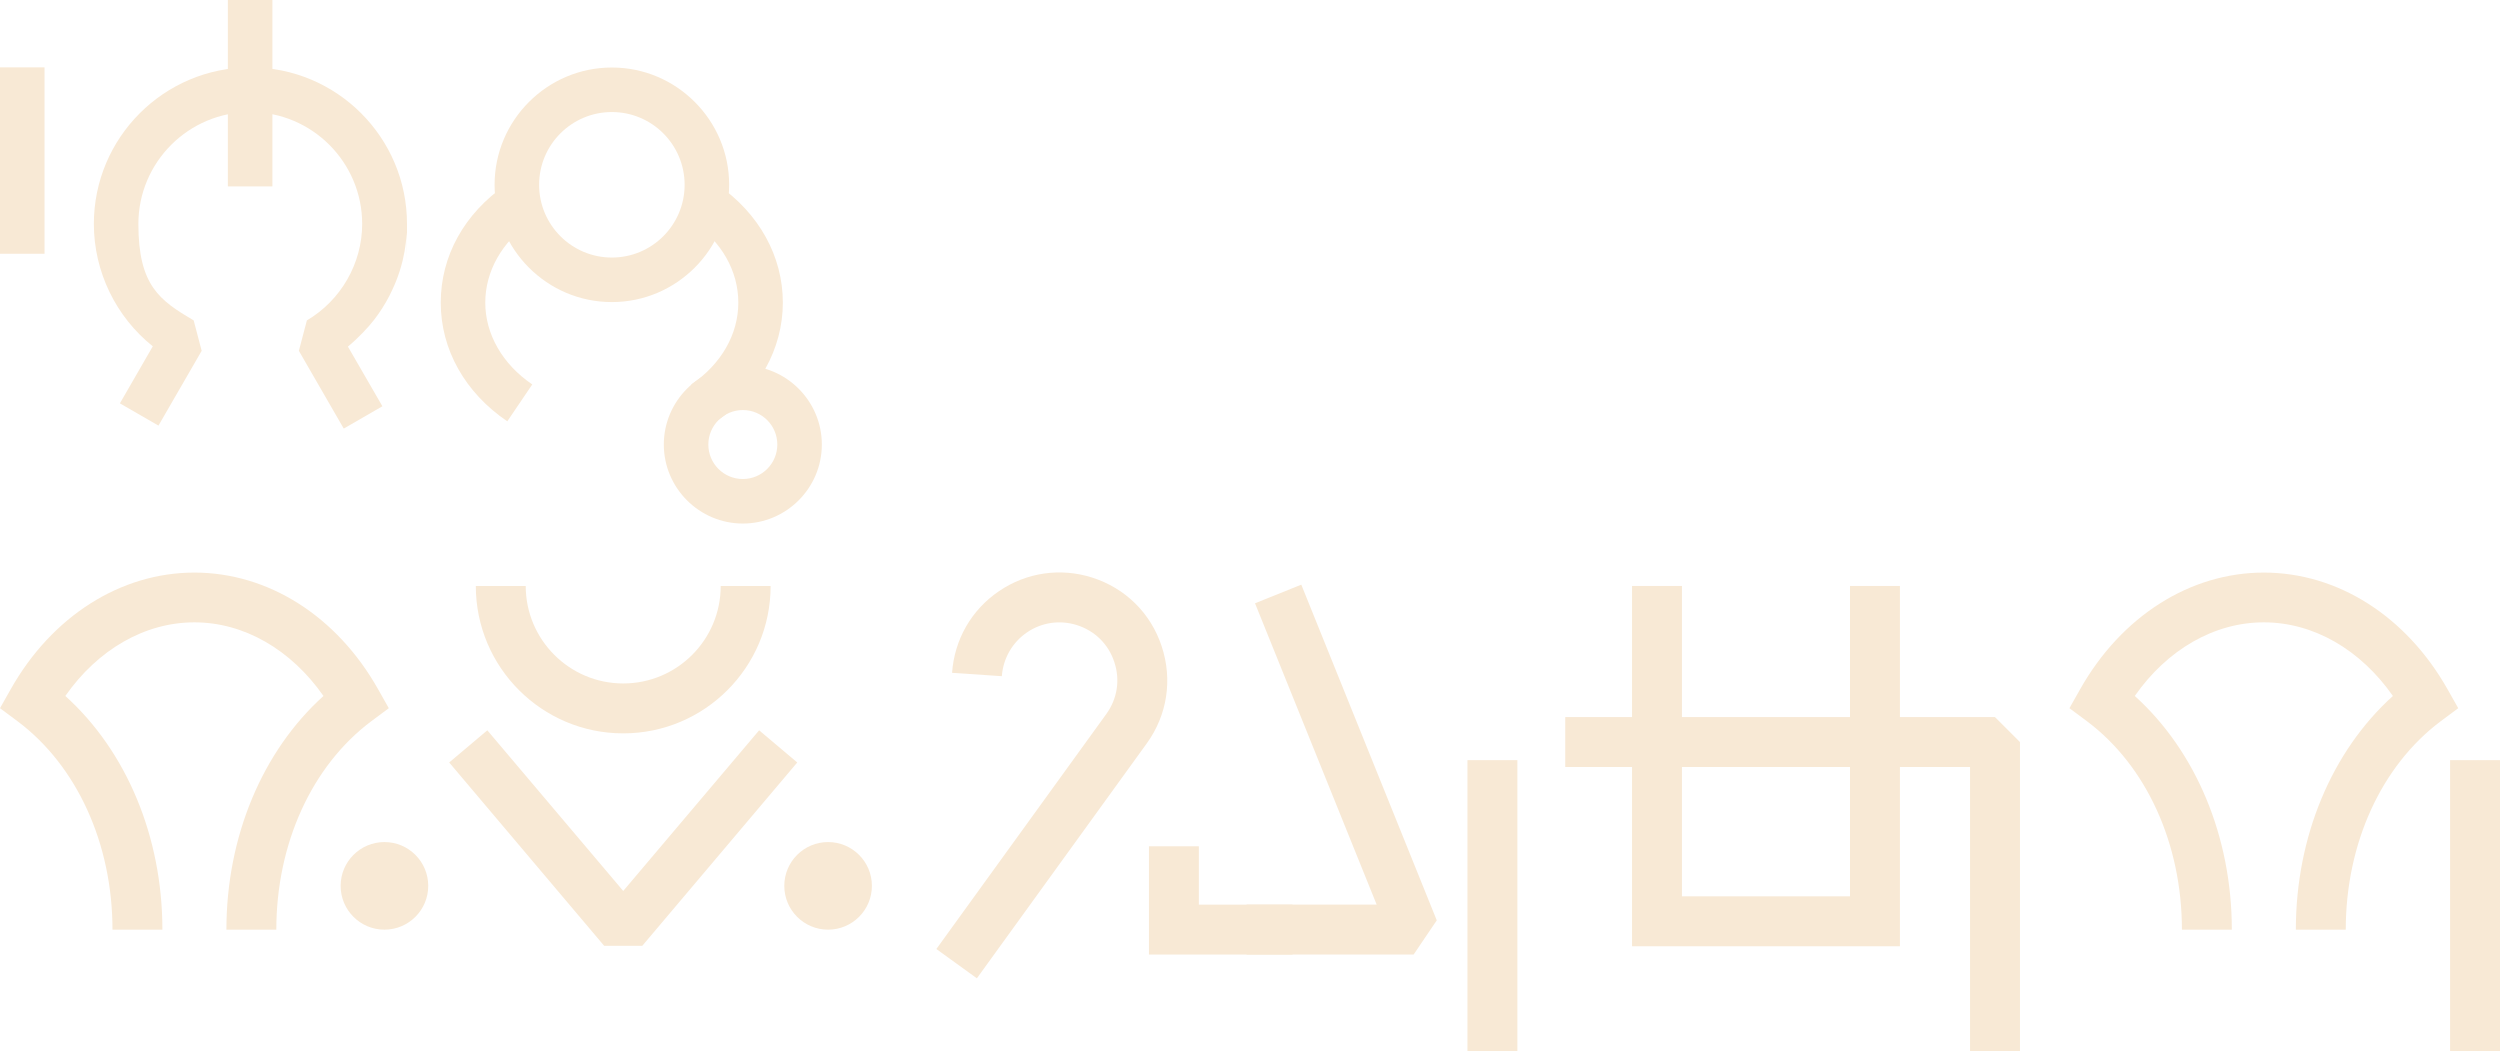
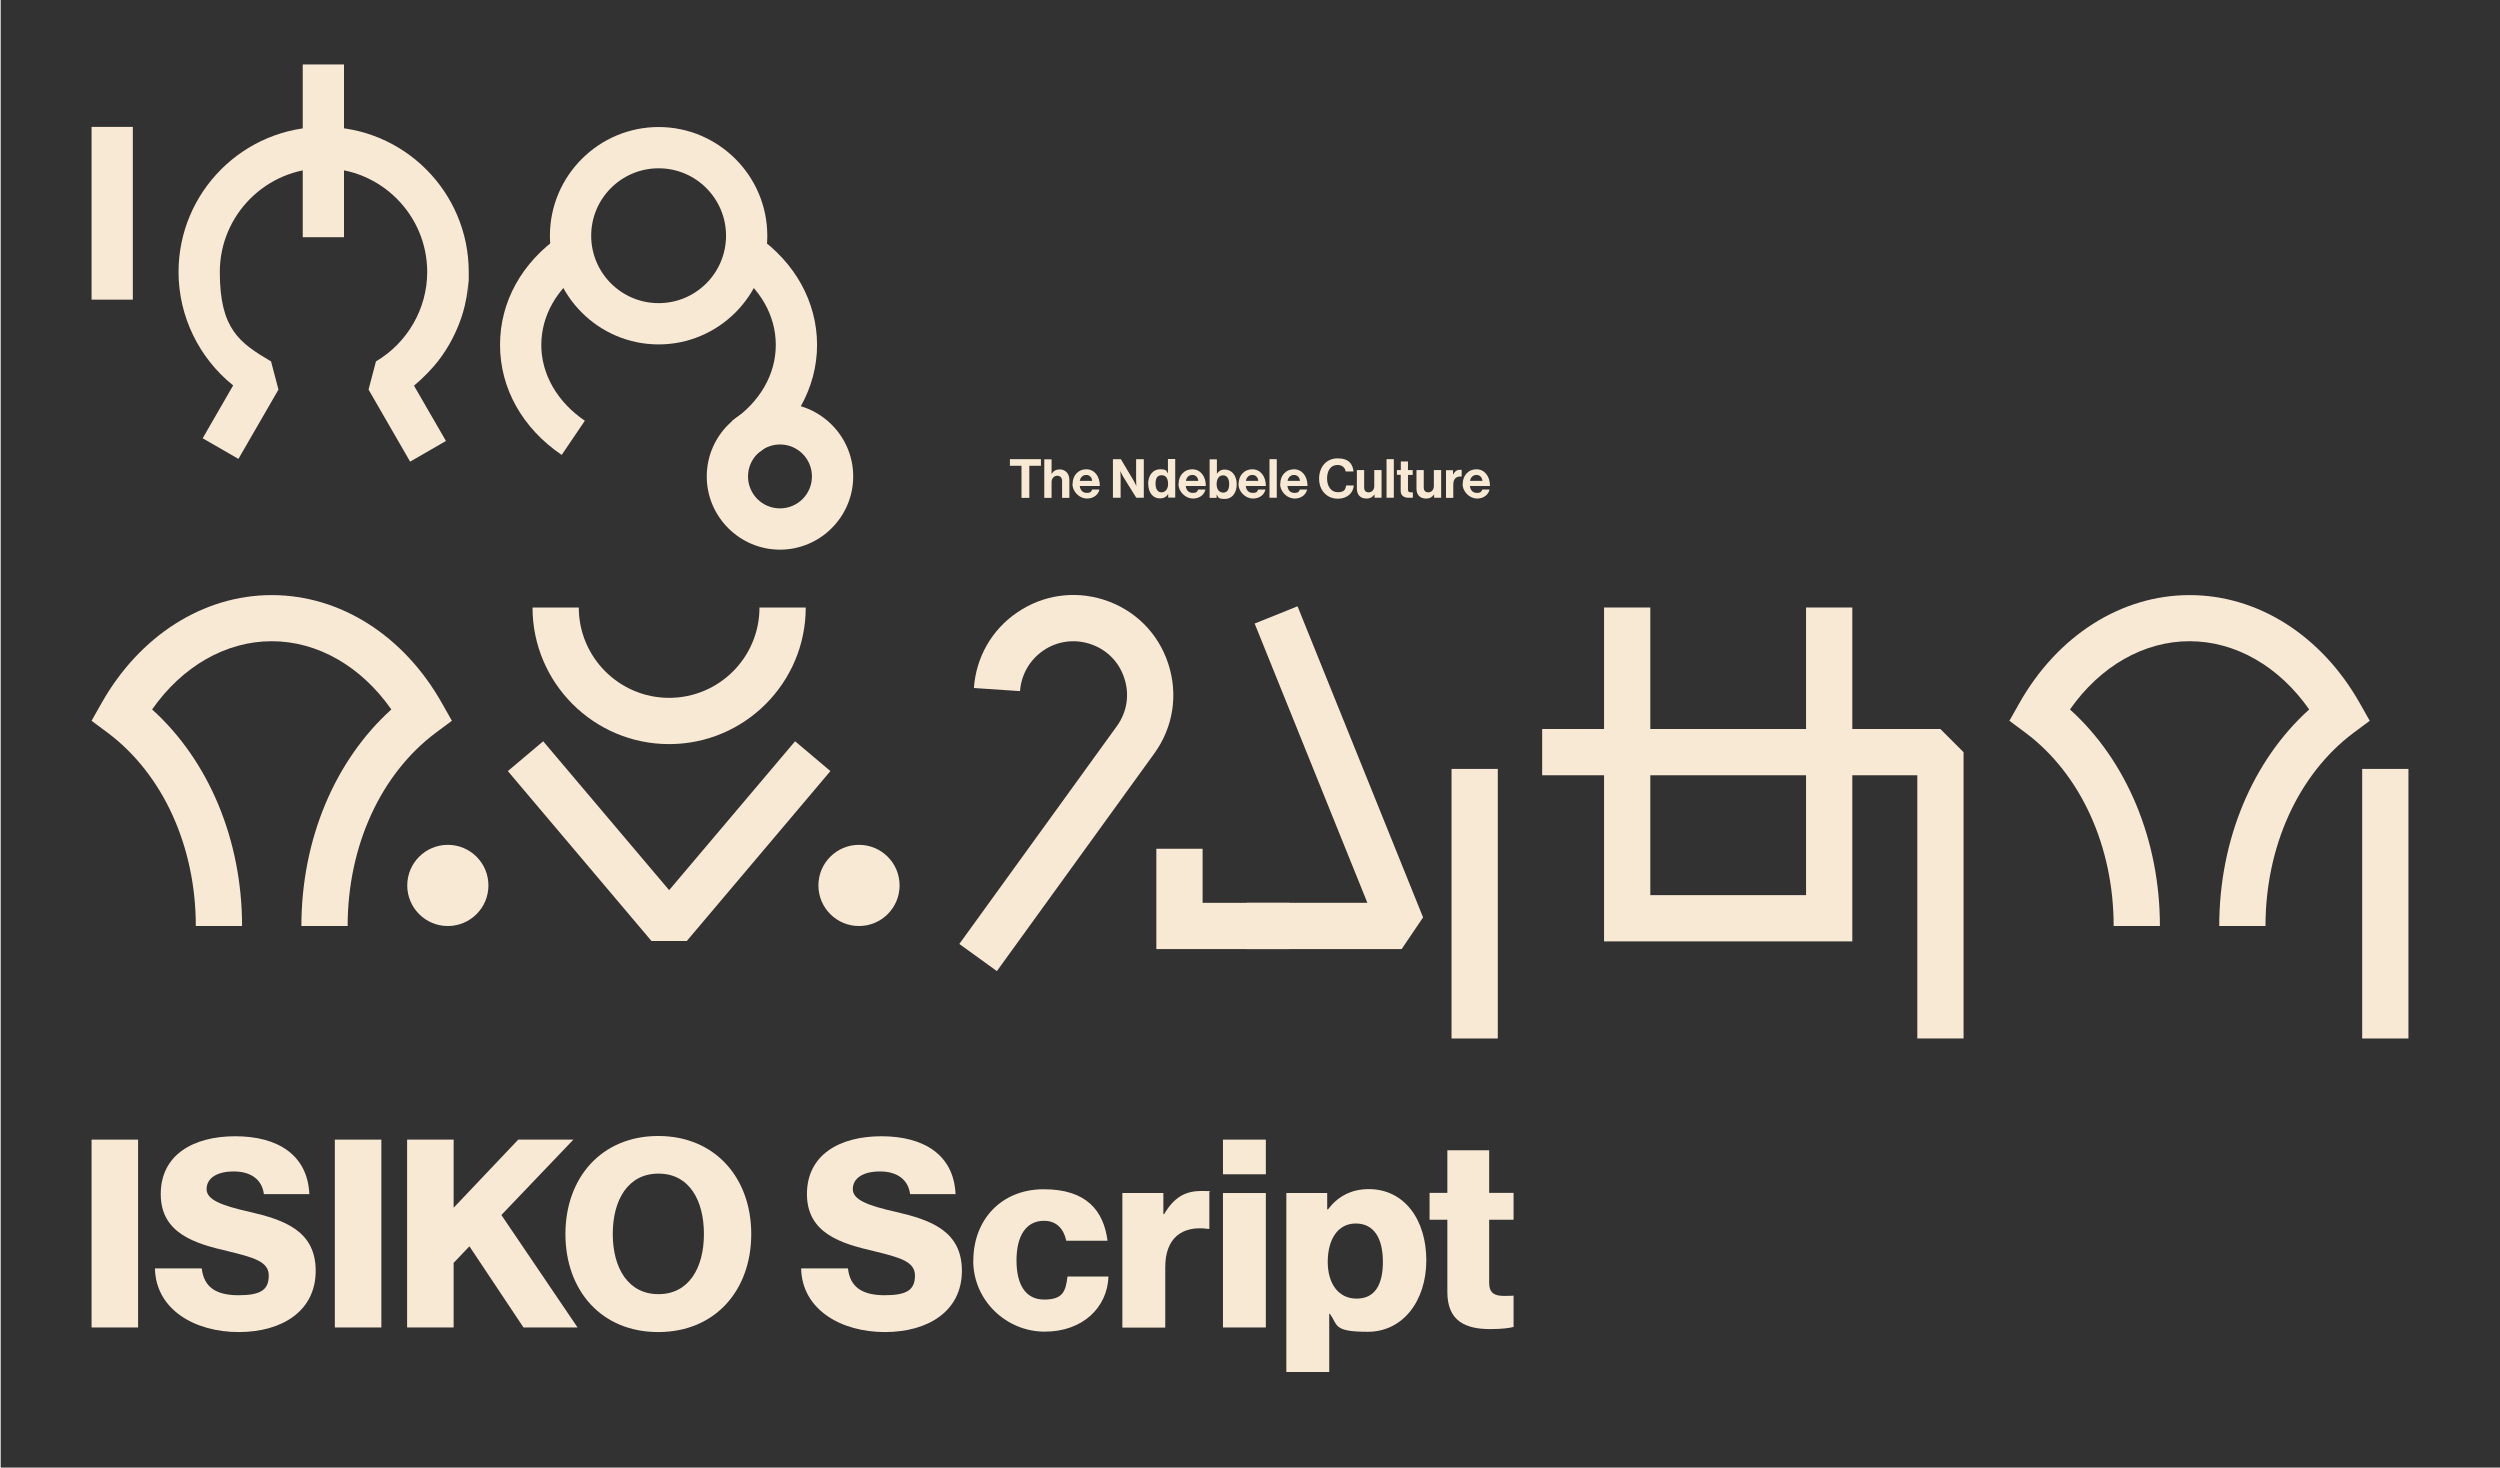
- <svg xmlns="http://www.w3.org/2000/svg" id="Layer_1" version="1.1" viewBox="0 0 1718.1 728.6">
+ <svg xmlns="http://www.w3.org/2000/svg" id="Layer_1" version="1.1" viewBox="0 0 1853.9 1088.3">
  <defs>
    <style>
      .st0 {
+         fill: #323232;
+       }
+ 
+       .st1 {
        fill: #f8e9d5;
      }
    </style>
  </defs>
+   <rect class="st0" x=".5" width="1853.8" height="1088.3" />
  <g>
    <g>
-       <polygon class="st0" points="971.5 656 856.7 656 856.7 621.7 946.1 621.7 862.5 414.6 894.3 401.8 987.4 632.5 971.5 656" />
-       <polygon class="st0" points="888.3 656 789.6 656 789.6 581.6 823.9 581.6 823.9 621.7 888.3 621.7 888.3 656" />
+       <polygon class="st1" points="1039.4 703.8 924.6 703.8 924.6 669.5 1014 669.5 930.4 462.4 962.2 449.6 1055.3 680.3 1039.4 703.8" />
+       <polygon class="st1" points="956.2 703.8 857.5 703.8 857.5 629.4 891.8 629.4 891.8 669.5 956.2 669.5 956.2 703.8" />
    </g>
    <g>
-       <path class="st0" d="M1074.5,510" />
-       <polygon class="st0" points="1305.7 650.3 1121.6 650.3 1121.6 402.7 1155.9 402.7 1155.9 616 1271.4 616 1271.4 402.7 1305.7 402.7 1305.7 650.3" />
+       <path class="st1" d="M1142.4,557.8" />
+       <polygon class="st1" points="1373.6 698.1 1189.5 698.1 1189.5 450.5 1223.8 450.5 1223.8 663.8 1339.3 663.8 1339.3 450.5 1373.6 450.5 1373.6 698.1" />
    </g>
-     <path class="st0" d="M671.3,672.3l-27.8-20.1,116.8-161.5c7.6-10.5,9.6-23.5,5.5-35.7-4-12.3-13.4-21.5-25.7-25.4-11.7-3.7-24.2-1.9-34.3,5-10.1,6.9-16.4,17.9-17.3,30.1l-34.2-2.3c1.6-22.8,13.3-43.3,32.2-56.1,18.9-12.9,42.2-16.3,64-9.4,22.9,7.3,40.4,24.5,47.9,47.4,7.5,22.8,3.8,47.1-10.3,66.6l-116.8,161.5Z" />
-     <rect class="st0" x="1008.5" y="522.4" width="34.3" height="199.9" />
-     <rect class="st0" x="1683.8" y="522.4" width="34.3" height="199.9" />
-     <polygon class="st0" points="1388.2 722.3 1353.9 722.3 1353.9 527.1 1075.7 527.1 1075.7 492.8 1371 492.8 1388.2 510 1388.2 722.3" />
+     <path class="st1" d="M739.2,720.1l-27.8-20.1,116.8-161.5c7.6-10.5,9.6-23.5,5.5-35.7-4-12.3-13.4-21.5-25.7-25.4-11.7-3.7-24.2-1.9-34.3,5s-16.4,17.9-17.3,30.1l-34.2-2.3c1.6-22.8,13.3-43.3,32.2-56.1,18.9-12.9,42.2-16.3,64-9.4,22.9,7.3,40.4,24.5,47.9,47.4,7.5,22.8,3.8,47.1-10.3,66.6l-116.8,161.5h0Z" />
+     <rect class="st1" x="1076.4" y="570.2" width="34.3" height="199.9" />
+     <rect class="st1" x="1751.7" y="570.2" width="34.3" height="199.9" />
+     <polygon class="st1" points="1456.1 770.1 1421.8 770.1 1421.8 574.9 1143.6 574.9 1143.6 540.6 1438.9 540.6 1456.1 557.8 1456.1 770.1" />
    <g>
-       <path class="st0" d="M428.3,504c-55.9,0-101.3-45.4-101.3-101.3h34.3c0,36.9,30,67,67,67s67-30,67-67h34.3c0,55.9-45.4,101.3-101.3,101.3Z" />
-       <polygon class="st0" points="441.4 650 415.2 650 308.7 524 334.9 501.9 428.3 612.3 521.7 501.9 547.9 524 441.4 650" />
-       <circle class="st0" cx="569.1" cy="608.8" r="30.1" />
-       <circle class="st0" cx="264.2" cy="608.8" r="30.1" />
-       <path class="st0" d="M189.9,638.9h-34.3c0-63.9,24.7-122.7,66.7-160.6-22.3-31.9-54.6-50.6-88.7-50.6s-66.4,18.7-88.7,50.6c42,37.9,66.7,96.7,66.7,160.6h-34.3c0-59.1-24.4-112.6-65.2-143.2l-12.1-9,7.4-13.1c28.3-50.1,75.5-80.1,126.2-80.1s97.9,29.9,126.2,80.1l7.4,13.1-12.1,9c-40.8,30.6-65.2,84.1-65.2,143.2Z" />
+       <path class="st1" d="M496.2,551.8c-55.9,0-101.3-45.4-101.3-101.3h34.3c0,36.9,30,67,67,67s67-30,67-67h34.3c0,55.9-45.4,101.3-101.3,101.3Z" />
+       <polygon class="st1" points="509.3 697.8 483.1 697.8 376.6 571.8 402.8 549.7 496.2 660.1 589.6 549.7 615.8 571.8 509.3 697.8" />
+       <circle class="st1" cx="637" cy="656.6" r="30.1" />
+       <circle class="st1" cx="332.1" cy="656.6" r="30.1" />
+       <path class="st1" d="M257.8,686.7h-34.3c0-63.9,24.7-122.7,66.7-160.6-22.3-31.9-54.6-50.6-88.7-50.6s-66.4,18.7-88.7,50.6c42,37.9,66.7,96.7,66.7,160.6h-34.3c0-59.1-24.4-112.6-65.2-143.2l-12.1-9,7.4-13.1c28.3-50.1,75.5-80.1,126.2-80.1s97.9,29.9,126.2,80.1l7.4,13.1-12.1,9c-40.8,30.6-65.2,84.1-65.2,143.2h0Z" />
    </g>
-     <path class="st0" d="M1612.1,638.9h-34.3c0-63.9,24.7-122.7,66.7-160.6-22.3-31.9-54.6-50.6-88.7-50.6s-66.4,18.7-88.7,50.6c42,37.9,66.7,96.7,66.7,160.6h-34.3c0-59.1-24.4-112.6-65.2-143.2l-12.1-9,7.4-13.1c28.3-50.1,75.5-80.1,126.2-80.1s97.8,29.9,126.2,80.1l7.4,13.1-12.1,9c-40.8,30.6-65.2,84.1-65.2,143.2Z" />
+     <path class="st1" d="M1680,686.7h-34.3c0-63.9,24.7-122.7,66.7-160.6-22.3-31.9-54.6-50.6-88.7-50.6s-66.4,18.7-88.7,50.6c42,37.9,66.7,96.7,66.7,160.6h-34.3c0-59.1-24.4-112.6-65.2-143.2l-12.1-9,7.4-13.1c28.3-50.1,75.5-80.1,126.2-80.1s97.8,29.9,126.2,80.1l7.4,13.1-12.1,9c-40.8,30.6-65.2,84.1-65.2,143.2Z" />
  </g>
  <g>
-     <path class="st0" d="M492.3,289.6l-17.2-25.4c20.5-13.9,32.3-34.4,32.3-56.2s-11.5-41.9-31.6-55.8l17.4-25.2c28.5,19.7,44.8,49.2,44.8,81s-16.7,61.9-45.8,81.6Z" />
-     <path class="st0" d="M348.7,289.6c-29.1-19.7-45.8-49.4-45.8-81.6s16.3-61.3,44.8-81l17.4,25.2c-20.1,13.9-31.6,34.2-31.6,55.8s11.8,42.3,32.3,56.2l-17.2,25.4Z" />
-     <path class="st0" d="M420.5,207.6c-44.5,0-80.6-36.2-80.6-80.6s36.2-80.6,80.6-80.6,80.6,36.2,80.6,80.6-36.2,80.6-80.6,80.6ZM420.5,77c-27.6,0-50,22.4-50,50s22.4,50,50,50,50-22.4,50-50-22.4-50-50-50Z" />
-     <path class="st0" d="M236.1,294.3l-30.7-53.2,5.5-20.9c23.4-13.8,38-39.2,38-66.3,0-42.4-34.5-76.9-76.9-76.9s-76.9,34.5-76.9,76.9,14.6,52.5,38,66.3l5.5,20.9-29.7,51.4-26.5-15.3,22.6-39.2c-25.3-20.2-40.5-51.3-40.5-84.1,0-59.3,48.2-107.6,107.6-107.6s107.6,48.2,107.6,107.6,0,4.2-.2,6.3-.3,4.3-.6,6.4-.3,2-.4,3-.3,2.2-.5,3.3c-.4,2.1-.8,4.1-1.3,6.2s-.6,2.5-1,3.8c-.7,2.5-1.5,5-2.4,7.4s-1.5,4-2.4,6-2.1,4.7-3.3,7c-3,5.8-6.5,11.3-10.5,16.5s-11.3,12.9-18,18.4l23.7,41-26.5,15.3Z" />
-     <path class="st0" d="M510.5,359.8c-29.9,0-54.3-24.4-54.3-54.3s24.4-54.3,54.3-54.3,54.3,24.4,54.3,54.3-24.4,54.3-54.3,54.3ZM510.5,281.8c-13,0-23.7,10.6-23.7,23.7s10.6,23.7,23.7,23.7,23.7-10.6,23.7-23.7-10.6-23.7-23.7-23.7Z" />
-     <rect class="st0" x="156.6" width="30.6" height="128.1" />
-     <rect class="st0" y="46.3" width="30.6" height="128.1" />
+     <path class="st1" d="M560.2,337.4l-17.2-25.4c20.5-13.9,32.3-34.4,32.3-56.2s-11.5-41.9-31.6-55.8l17.4-25.2c28.5,19.7,44.8,49.2,44.8,81s-16.7,61.9-45.8,81.6h.1Z" />
+     <path class="st1" d="M416.6,337.4c-29.1-19.7-45.8-49.4-45.8-81.6s16.3-61.3,44.8-81l17.4,25.2c-20.1,13.9-31.6,34.2-31.6,55.8s11.8,42.3,32.3,56.2l-17.2,25.4h.1Z" />
+     <path class="st1" d="M488.4,255.4c-44.5,0-80.6-36.2-80.6-80.6s36.2-80.6,80.6-80.6,80.6,36.2,80.6,80.6-36.2,80.6-80.6,80.6ZM488.4,124.8c-27.6,0-50,22.4-50,50s22.4,50,50,50,50-22.4,50-50-22.4-50-50-50Z" />
+     <path class="st1" d="M304,342.1l-30.7-53.2,5.5-20.9c23.4-13.8,38-39.2,38-66.3,0-42.4-34.5-76.9-76.9-76.9s-76.9,34.5-76.9,76.9,14.6,52.5,38,66.3l5.5,20.9-29.7,51.4-26.5-15.3,22.6-39.2c-25.3-20.2-40.5-51.3-40.5-84.1,0-59.3,48.2-107.6,107.6-107.6s107.6,48.2,107.6,107.6,0,4.2-.2,6.3-.3,4.3-.6,6.4-.3,2-.4,3-.3,2.2-.5,3.3c-.4,2.1-.8,4.1-1.3,6.2s-.6,2.5-1,3.8c-.7,2.5-1.5,5-2.4,7.4s-1.5,4-2.4,6-2.1,4.7-3.3,7c-3,5.8-6.5,11.3-10.5,16.5s-11.3,12.9-18,18.4l23.7,41-26.5,15.3-.2-.2Z" />
+     <path class="st1" d="M578.4,407.6c-29.9,0-54.3-24.4-54.3-54.3s24.4-54.3,54.3-54.3,54.3,24.4,54.3,54.3-24.4,54.3-54.3,54.3ZM578.4,329.6c-13,0-23.7,10.6-23.7,23.7s10.6,23.7,23.7,23.7,23.7-10.6,23.7-23.7-10.6-23.7-23.7-23.7Z" />
+     <rect class="st1" x="224.5" y="47.8" width="30.6" height="128.1" />
+     <rect class="st1" x="67.9" y="94.1" width="30.6" height="128.1" />
+   </g>
+   <g>
+     <path class="st1" d="M748.9,340.5h23v4.9h-8.6v23.8h-5.8v-23.8h-8.6v-4.9Z" />
+     <path class="st1" d="M779.8,351.3h.1c1.5-2.2,3.2-3.2,6-3.2,4.2,0,7.1,3.2,7.1,7.7v13.4h-5.4v-12.6c0-2.2-1.3-3.8-3.6-3.8s-4.2,1.9-4.2,4.7v11.7h-5.4v-28.6h5.4v10.8Z" />
+     <path class="st1" d="M795.4,358.8c0-6.1,4.1-10.8,10.1-10.8s10.1,5,10.1,12.4h-14.9c.4,3.2,2.2,5.1,5.2,5.1s3.4-1,4-2.5h5.4c-.8,3.6-4,6.7-9.3,6.7s-10.7-4.8-10.7-10.9ZM800.8,356.6h9.1c-.2-2.6-1.9-4.4-4.4-4.4s-4.3,1.7-4.8,4.4Z" />
+     <path class="st1" d="M825.3,340.5h5.9l9.5,16c.9,1.6,2,4,2,4h0s-.2-3-.2-5v-15h5.7v28.6h-5.6l-9.8-15.8c-.9-1.5-2-4-2-4h0s.2,3,.2,5v14.8h-5.7v-28.6Z" />
+     <path class="st1" d="M851.4,358.9c0-6.4,3.6-10.9,8.8-10.9s4.7,1.3,5.8,3h.1v-10.6h5.4v28.6h-5.2v-2.7h0c-1.2,2-3.2,3.3-6.1,3.3-5.2,0-8.7-4.2-8.7-10.9ZM866.2,359c0-3.9-1.3-6.6-4.8-6.6s-4.5,2.6-4.5,6.4,1.6,6.3,4.4,6.3,4.9-2.4,4.9-6.2Z" />
+     <path class="st1" d="M874,358.8c0-6.1,4.1-10.8,10.1-10.8s10.1,5,10.1,12.4h-14.9c.4,3.2,2.2,5.1,5.2,5.1s3.4-1,4-2.5h5.4c-.8,3.6-4,6.7-9.3,6.7s-10.7-4.8-10.7-10.9ZM879.5,356.6h9.1c-.2-2.6-1.9-4.4-4.4-4.4s-4.3,1.7-4.8,4.4Z" />
+     <path class="st1" d="M902.2,366.6h0v2.6h-5.2v-28.6h5.4v10.6h.1c1.1-1.7,2.9-3,5.7-3,5.2,0,8.9,4.4,8.9,10.9s-3.5,10.9-8.7,10.9-4.9-1.2-6.1-3.2ZM911.5,358.9c0-3.8-1.5-6.4-4.6-6.4s-4.7,2.8-4.7,6.6,1.9,6.2,4.9,6.2,4.4-2.3,4.4-6.3Z" />
+     <path class="st1" d="M918.5,358.8c0-6.1,4.1-10.8,10.1-10.8s10.1,5,10.1,12.4h-14.9c.4,3.2,2.2,5.1,5.2,5.1s3.4-1,4-2.5h5.4c-.8,3.6-4,6.7-9.3,6.7s-10.7-4.8-10.7-10.9ZM924,356.6h9.1c-.2-2.6-1.9-4.4-4.4-4.4s-4.3,1.7-4.8,4.4Z" />
+     <path class="st1" d="M941.4,340.5h5.4v28.6h-5.4v-28.6Z" />
+     <path class="st1" d="M949.4,358.8c0-6.1,4.1-10.8,10.1-10.8s10.1,5,10.1,12.4h-14.9c.4,3.2,2.2,5.1,5.2,5.1s3.4-1,4-2.5h5.4c-.8,3.6-4,6.7-9.3,6.7s-10.7-4.8-10.7-10.9ZM954.9,356.6h9.1c-.2-2.6-1.9-4.4-4.4-4.4s-4.3,1.7-4.8,4.4Z" />
+     <path class="st1" d="M978.2,354.9c0-8.5,5.3-15,13.7-15s11.2,4.2,11.8,9.7h-5.8c-.5-2.9-2.7-4.8-6-4.8-5.3,0-7.8,4.4-7.8,10.1s3,10.1,7.9,10.1,5.8-2,6.2-5h5.7c-.2,2.5-1.2,5-3.2,6.8-2,1.8-4.7,3-8.7,3-8.1,0-13.8-6.2-13.8-14.8Z" />
+     <path class="st1" d="M1019.3,369.1v-2.4h-.1c-1.4,1.9-3,3-5.9,3-4.6,0-7.1-2.9-7.1-7.4v-13.7h5.4v12.8c0,2.4,1.1,3.7,3.4,3.7s4.1-1.9,4.1-4.6v-11.9h5.4v20.5h-5.2Z" />
+     <path class="st1" d="M1028.2,340.5h5.4v28.6h-5.4v-28.6Z" />
+     <path class="st1" d="M1036,348.6h2.8v-6.4h5.3v6.4h3.5v3.6h-3.5v10.9c0,1.5.8,2,2,2s1.6,0,1.6,0v4s-1.2,0-3.4,0-5.6-1-5.6-4.9v-12.1h-2.8v-3.6Z" />
+     <path class="st1" d="M1063.5,369.1v-2.4h-.1c-1.4,1.9-3,3-5.9,3-4.6,0-7.1-2.9-7.1-7.4v-13.7h5.4v12.8c0,2.4,1.1,3.7,3.4,3.7s4.1-1.9,4.1-4.6v-11.9h5.4v20.5h-5.2Z" />
+     <path class="st1" d="M1077.5,351.9h.1c1.2-2.3,2.6-3.5,5-3.5s1,0,1.3.2v4.8h-.1c-3.6-.4-6.1,1.5-6.1,5.8v10h-5.4v-20.5h5.2v3.3Z" />
+     <path class="st1" d="M1084.7,358.8c0-6.1,4.1-10.8,10.1-10.8s10.1,5,10.1,12.4h-14.9c.4,3.2,2.2,5.1,5.2,5.1s3.4-1,4-2.5h5.4c-.8,3.6-4,6.7-9.3,6.7s-10.7-4.8-10.7-10.9ZM1090.2,356.6h9.1c-.2-2.6-1.9-4.4-4.4-4.4s-4.3,1.7-4.8,4.4Z" />
+   </g>
+   <g>
+     <path class="st1" d="M67.9,845.1h34.5v139.3h-34.5v-139.3Z" />
+     <path class="st1" d="M114.9,940.6h34.7c1.6,14,10.7,19.9,27.3,19.9s22.4-4.1,22.4-14.6-11.3-13.4-30.4-18.1c-24.2-5.6-49.7-13.1-49.7-42.3s24.2-42.9,55.3-42.9,53.6,13.6,54.9,42.9h-33.7c-1.4-10.7-9.5-16.8-22.4-16.8s-20.1,5.3-20.1,13.1,10.7,12.1,31.6,16.8c25.9,6,49.3,14,49.3,43.8s-24.9,45.4-57.1,45.4-61.4-16.4-62.1-47.1Z" />
+     <path class="st1" d="M248.3,845.1h34.5v139.3h-34.5v-139.3Z" />
+     <path class="st1" d="M301.9,845.1h34.5v50.5l47.9-50.5h40.9l-53.4,55.9,56.5,83.4h-40.1l-40.1-60.2-11.7,12.3v47.9h-34.5v-139.3Z" />
+     <path class="st1" d="M419.3,915.1c0-41.7,26.7-72.7,68.8-72.7s69,31,69,72.7-26.7,72.7-69,72.7-68.8-31-68.8-72.7ZM522,915.1c0-25.3-11.1-44.8-33.7-44.8s-33.9,19.5-33.9,44.8,11.5,44.6,33.9,44.6,33.7-19.3,33.7-44.6Z" />
+     <path class="st1" d="M594.1,940.6h34.7c1.6,14,10.7,19.9,27.3,19.9s22.4-4.1,22.4-14.6-11.3-13.4-30.4-18.1c-24.2-5.6-49.7-13.1-49.7-42.3s24.2-42.9,55.3-42.9,53.6,13.6,54.9,42.9h-33.7c-1.4-10.7-9.5-16.8-22.4-16.8s-20.1,5.3-20.1,13.1,10.7,12.1,31.6,16.8c25.9,6,49.3,14,49.3,43.8s-24.9,45.4-57.1,45.4-61.4-16.4-62.1-47.1Z" />
+     <path class="st1" d="M721.8,934.7c0-30,20.6-52.8,52.2-52.8s44.4,15.8,47.3,38.2h-30.6c-1.9-9-7.4-14.8-16.4-14.8-13.6,0-20.5,11.3-20.5,29.4s6.8,29,20.5,29,16-5.8,17.3-17.1h30.4c-.8,23-19.1,40.9-47.3,40.9s-53-22.8-53-52.8Z" />
+     <path class="st1" d="M832.3,884.7h30.4v15.6h.6c7-11.9,15.2-17.1,27.3-17.1s4.9.2,6.2.8v27.3h-.8c-19.5-2.7-31.9,6.8-31.9,28.4v44.8h-31.8v-99.7Z" />
+     <path class="st1" d="M906.9,845.1h31.8v25.7h-31.8v-25.7ZM906.9,884.7h31.8v99.7h-31.8v-99.7Z" />
+     <path class="st1" d="M953.8,884.7h30.4v12.1h.6c6.8-9,16.6-15,30.2-15,26.5,0,42.7,22.8,42.7,52.8s-17.3,53-43.4,53-22-5.1-28.2-13.4h-.4v43.2h-31.8v-132.7ZM1025.5,935.7c0-17.1-6.4-28.4-20.1-28.4s-20.8,12.3-20.8,28.4,7.8,27.3,21.4,27.3,19.5-10.3,19.5-27.3Z" />
+     <path class="st1" d="M1073.3,958.1v-53.6h-13.2v-19.9h13.2v-31.6h31v31.6h18.1v19.9h-18.1v46.8c0,7.8,4.3,9.7,11.1,9.7s5.8-.2,7-.2v23.2c-2.7.8-8.8,1.6-17.3,1.6-18.5,0-31.8-6-31.8-27.5Z" />
  </g>
</svg>
